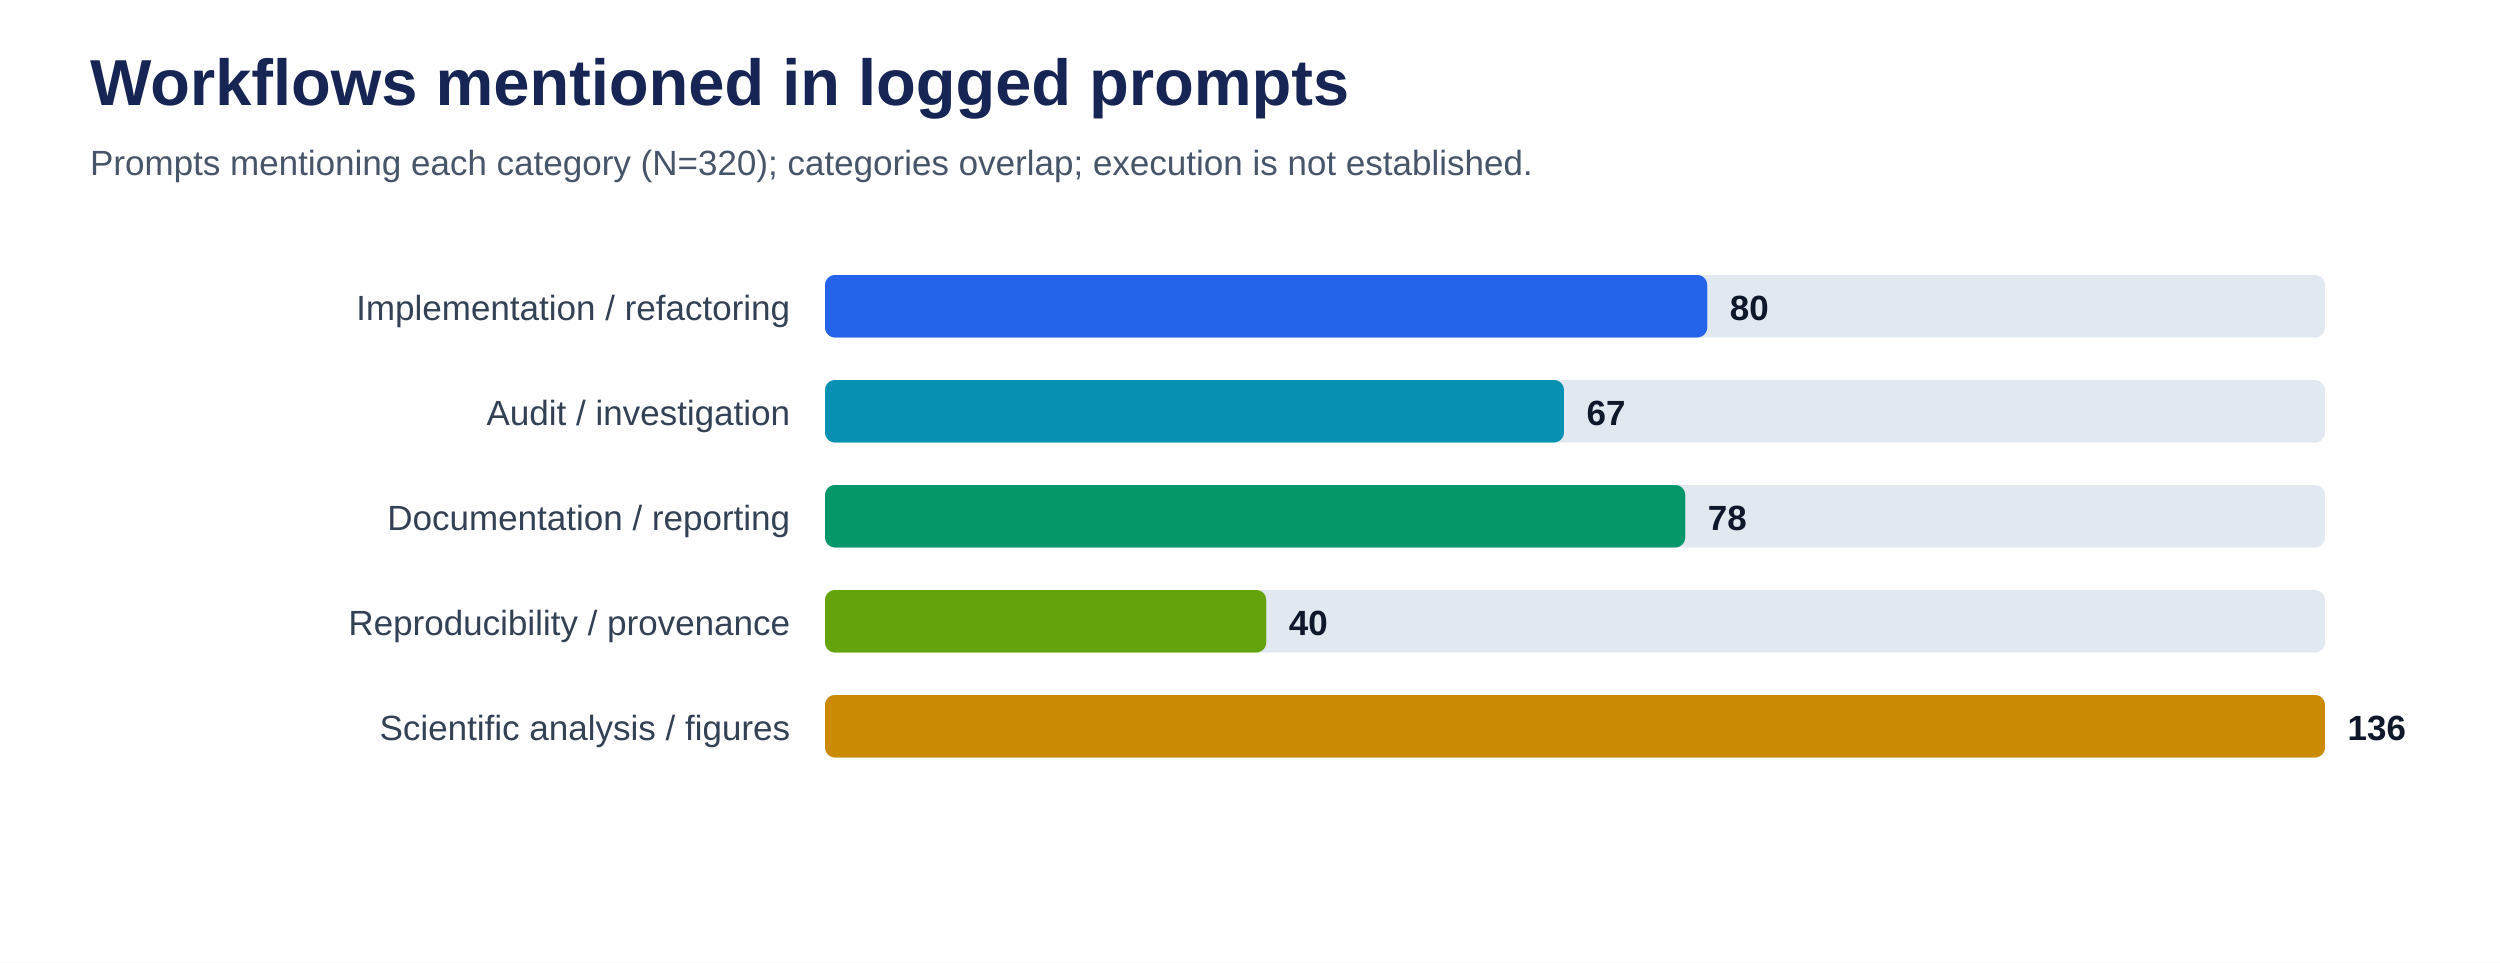
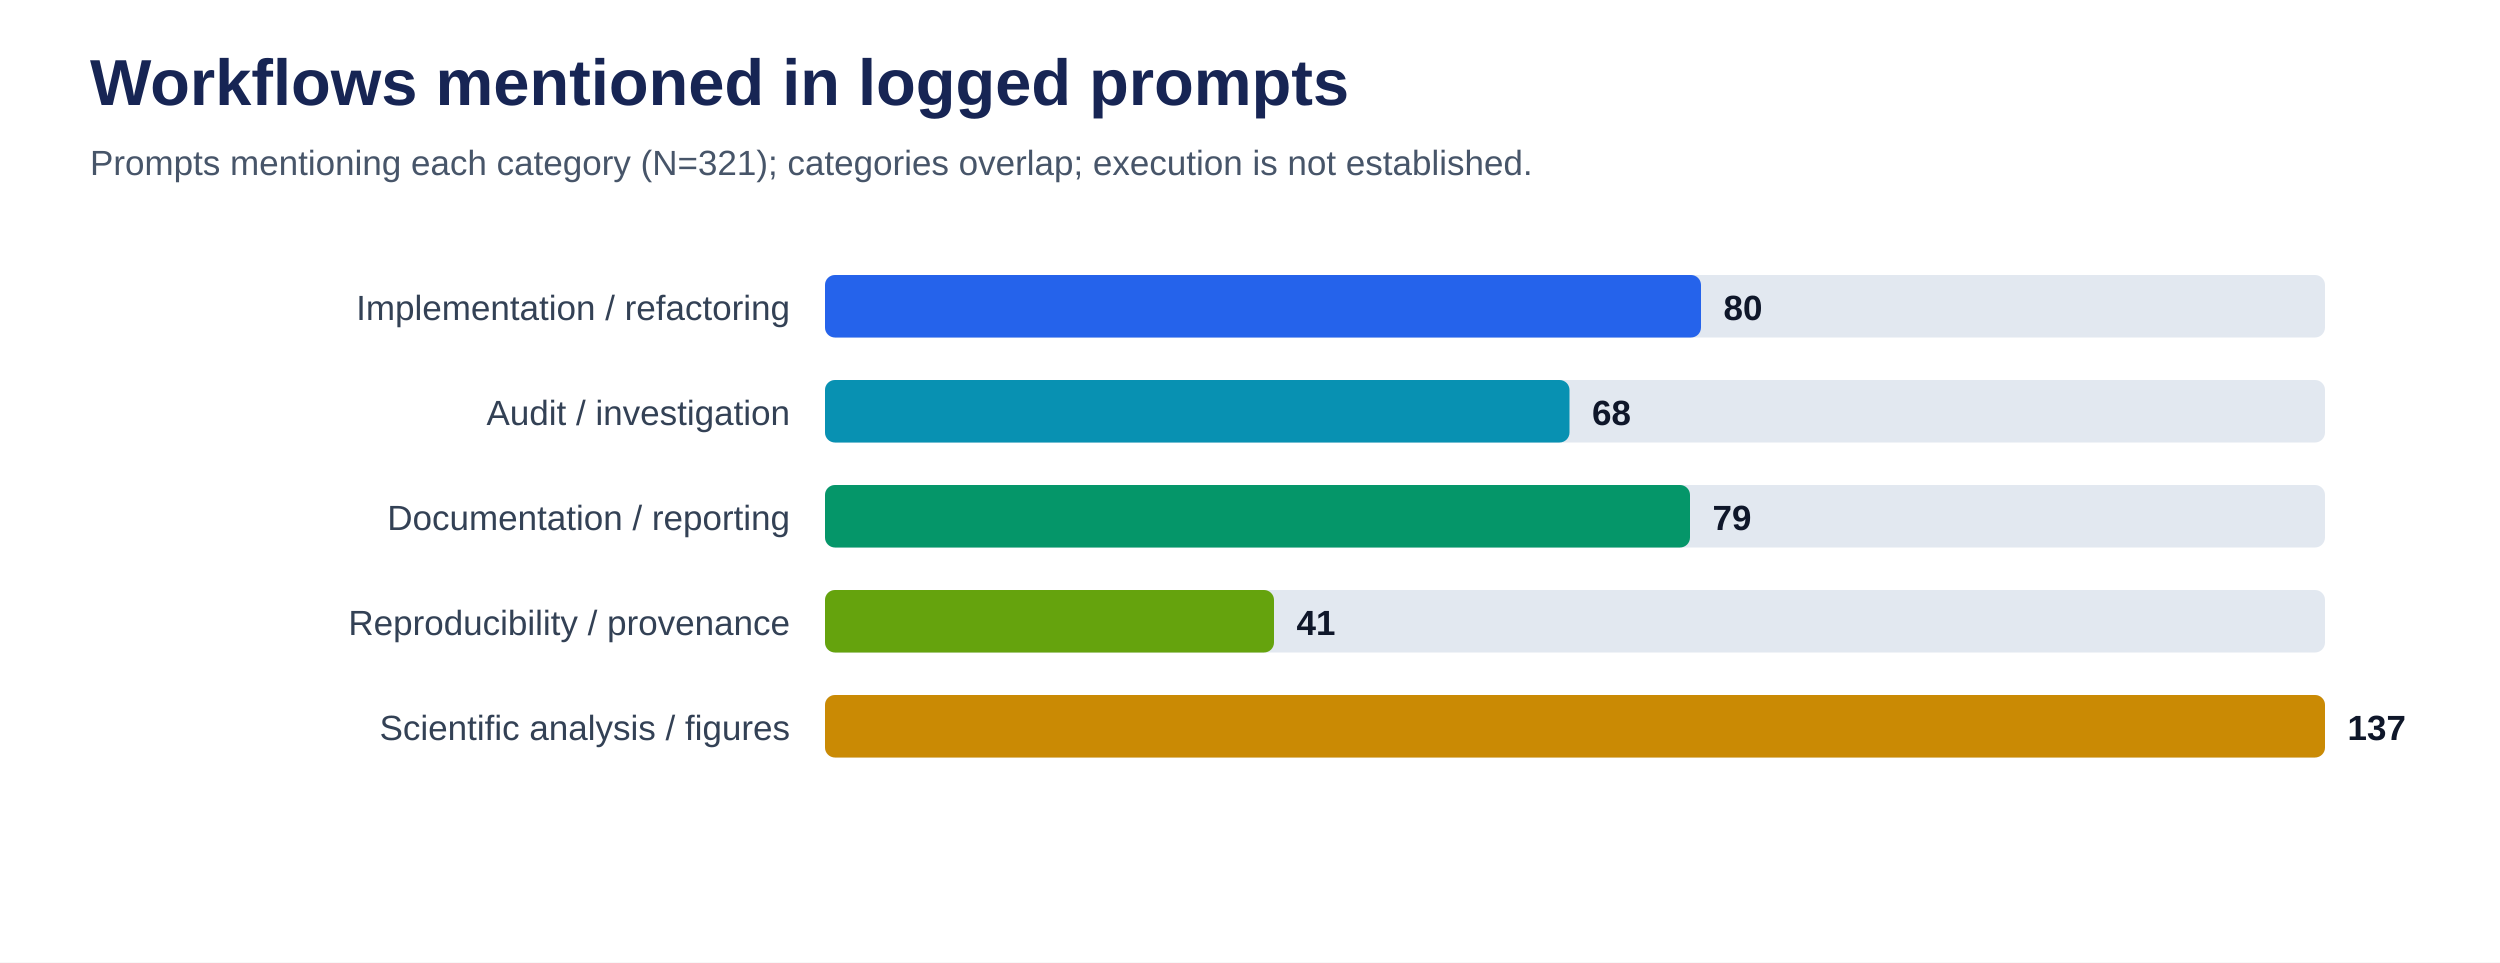
<svg xmlns="http://www.w3.org/2000/svg" viewBox="0 0 1000 385" role="img" aria-labelledby="title desc">
  <rect width="100%" height="100%" fill="#ffffff" />
  <text x="36" y="42" font-family="Arial, sans-serif" font-size="26" font-weight="700" fill="#172554">Workflows mentioned in logged prompts</text>
-   <text x="36" y="70" font-family="Arial, sans-serif" font-size="14" fill="#475569">Prompts mentioning each category (N=320); categories overlap; execution is not established.</text>
+   <text x="36" y="70" font-family="Arial, sans-serif" font-size="14" fill="#475569">Prompts mentioning each category (N=321); categories overlap; execution is not established.</text>
  <text x="316" y="128" text-anchor="end" font-family="Arial, sans-serif" font-size="14" fill="#334155">Implementation / refactoring</text>
  <rect x="330" y="110" width="600" height="25" rx="4" fill="#e2e8f0" />
-   <rect x="330" y="110" width="352.9" height="25" rx="4" fill="#2563eb" />
-   <text x="691.9" y="128" font-family="Arial, sans-serif" font-size="14" font-weight="700" fill="#0f172a">80</text>
+   <rect x="330" y="110" width="350.4" height="25" rx="4" fill="#2563eb" />
+   <text x="689.4" y="128" font-family="Arial, sans-serif" font-size="14" font-weight="700" fill="#0f172a">80</text>
  <text x="316" y="170" text-anchor="end" font-family="Arial, sans-serif" font-size="14" fill="#334155">Audit / investigation</text>
  <rect x="330" y="152" width="600" height="25" rx="4" fill="#e2e8f0" />
-   <rect x="330" y="152" width="295.6" height="25" rx="4" fill="#0891b2" />
-   <text x="634.6" y="170" font-family="Arial, sans-serif" font-size="14" font-weight="700" fill="#0f172a">67</text>
+   <rect x="330" y="152" width="297.8" height="25" rx="4" fill="#0891b2" />
+   <text x="636.8" y="170" font-family="Arial, sans-serif" font-size="14" font-weight="700" fill="#0f172a">68</text>
  <text x="316" y="212" text-anchor="end" font-family="Arial, sans-serif" font-size="14" fill="#334155">Documentation / reporting</text>
  <rect x="330" y="194" width="600" height="25" rx="4" fill="#e2e8f0" />
-   <rect x="330" y="194" width="344.1" height="25" rx="4" fill="#059669" />
-   <text x="683.1" y="212" font-family="Arial, sans-serif" font-size="14" font-weight="700" fill="#0f172a">78</text>
+   <rect x="330" y="194" width="346.0" height="25" rx="4" fill="#059669" />
+   <text x="685.0" y="212" font-family="Arial, sans-serif" font-size="14" font-weight="700" fill="#0f172a">79</text>
  <text x="316" y="254" text-anchor="end" font-family="Arial, sans-serif" font-size="14" fill="#334155">Reproducibility / provenance</text>
  <rect x="330" y="236" width="600" height="25" rx="4" fill="#e2e8f0" />
-   <rect x="330" y="236" width="176.5" height="25" rx="4" fill="#65a30d" />
-   <text x="515.5" y="254" font-family="Arial, sans-serif" font-size="14" font-weight="700" fill="#0f172a">40</text>
+   <rect x="330" y="236" width="179.6" height="25" rx="4" fill="#65a30d" />
+   <text x="518.6" y="254" font-family="Arial, sans-serif" font-size="14" font-weight="700" fill="#0f172a">41</text>
  <text x="316" y="296" text-anchor="end" font-family="Arial, sans-serif" font-size="14" fill="#334155">Scientific analysis / figures</text>
  <rect x="330" y="278" width="600" height="25" rx="4" fill="#e2e8f0" />
  <rect x="330" y="278" width="600.0" height="25" rx="4" fill="#ca8a04" />
-   <text x="939.0" y="296" font-family="Arial, sans-serif" font-size="14" font-weight="700" fill="#0f172a">136</text>
+   <text x="939.0" y="296" font-family="Arial, sans-serif" font-size="14" font-weight="700" fill="#0f172a">137</text>
</svg>
